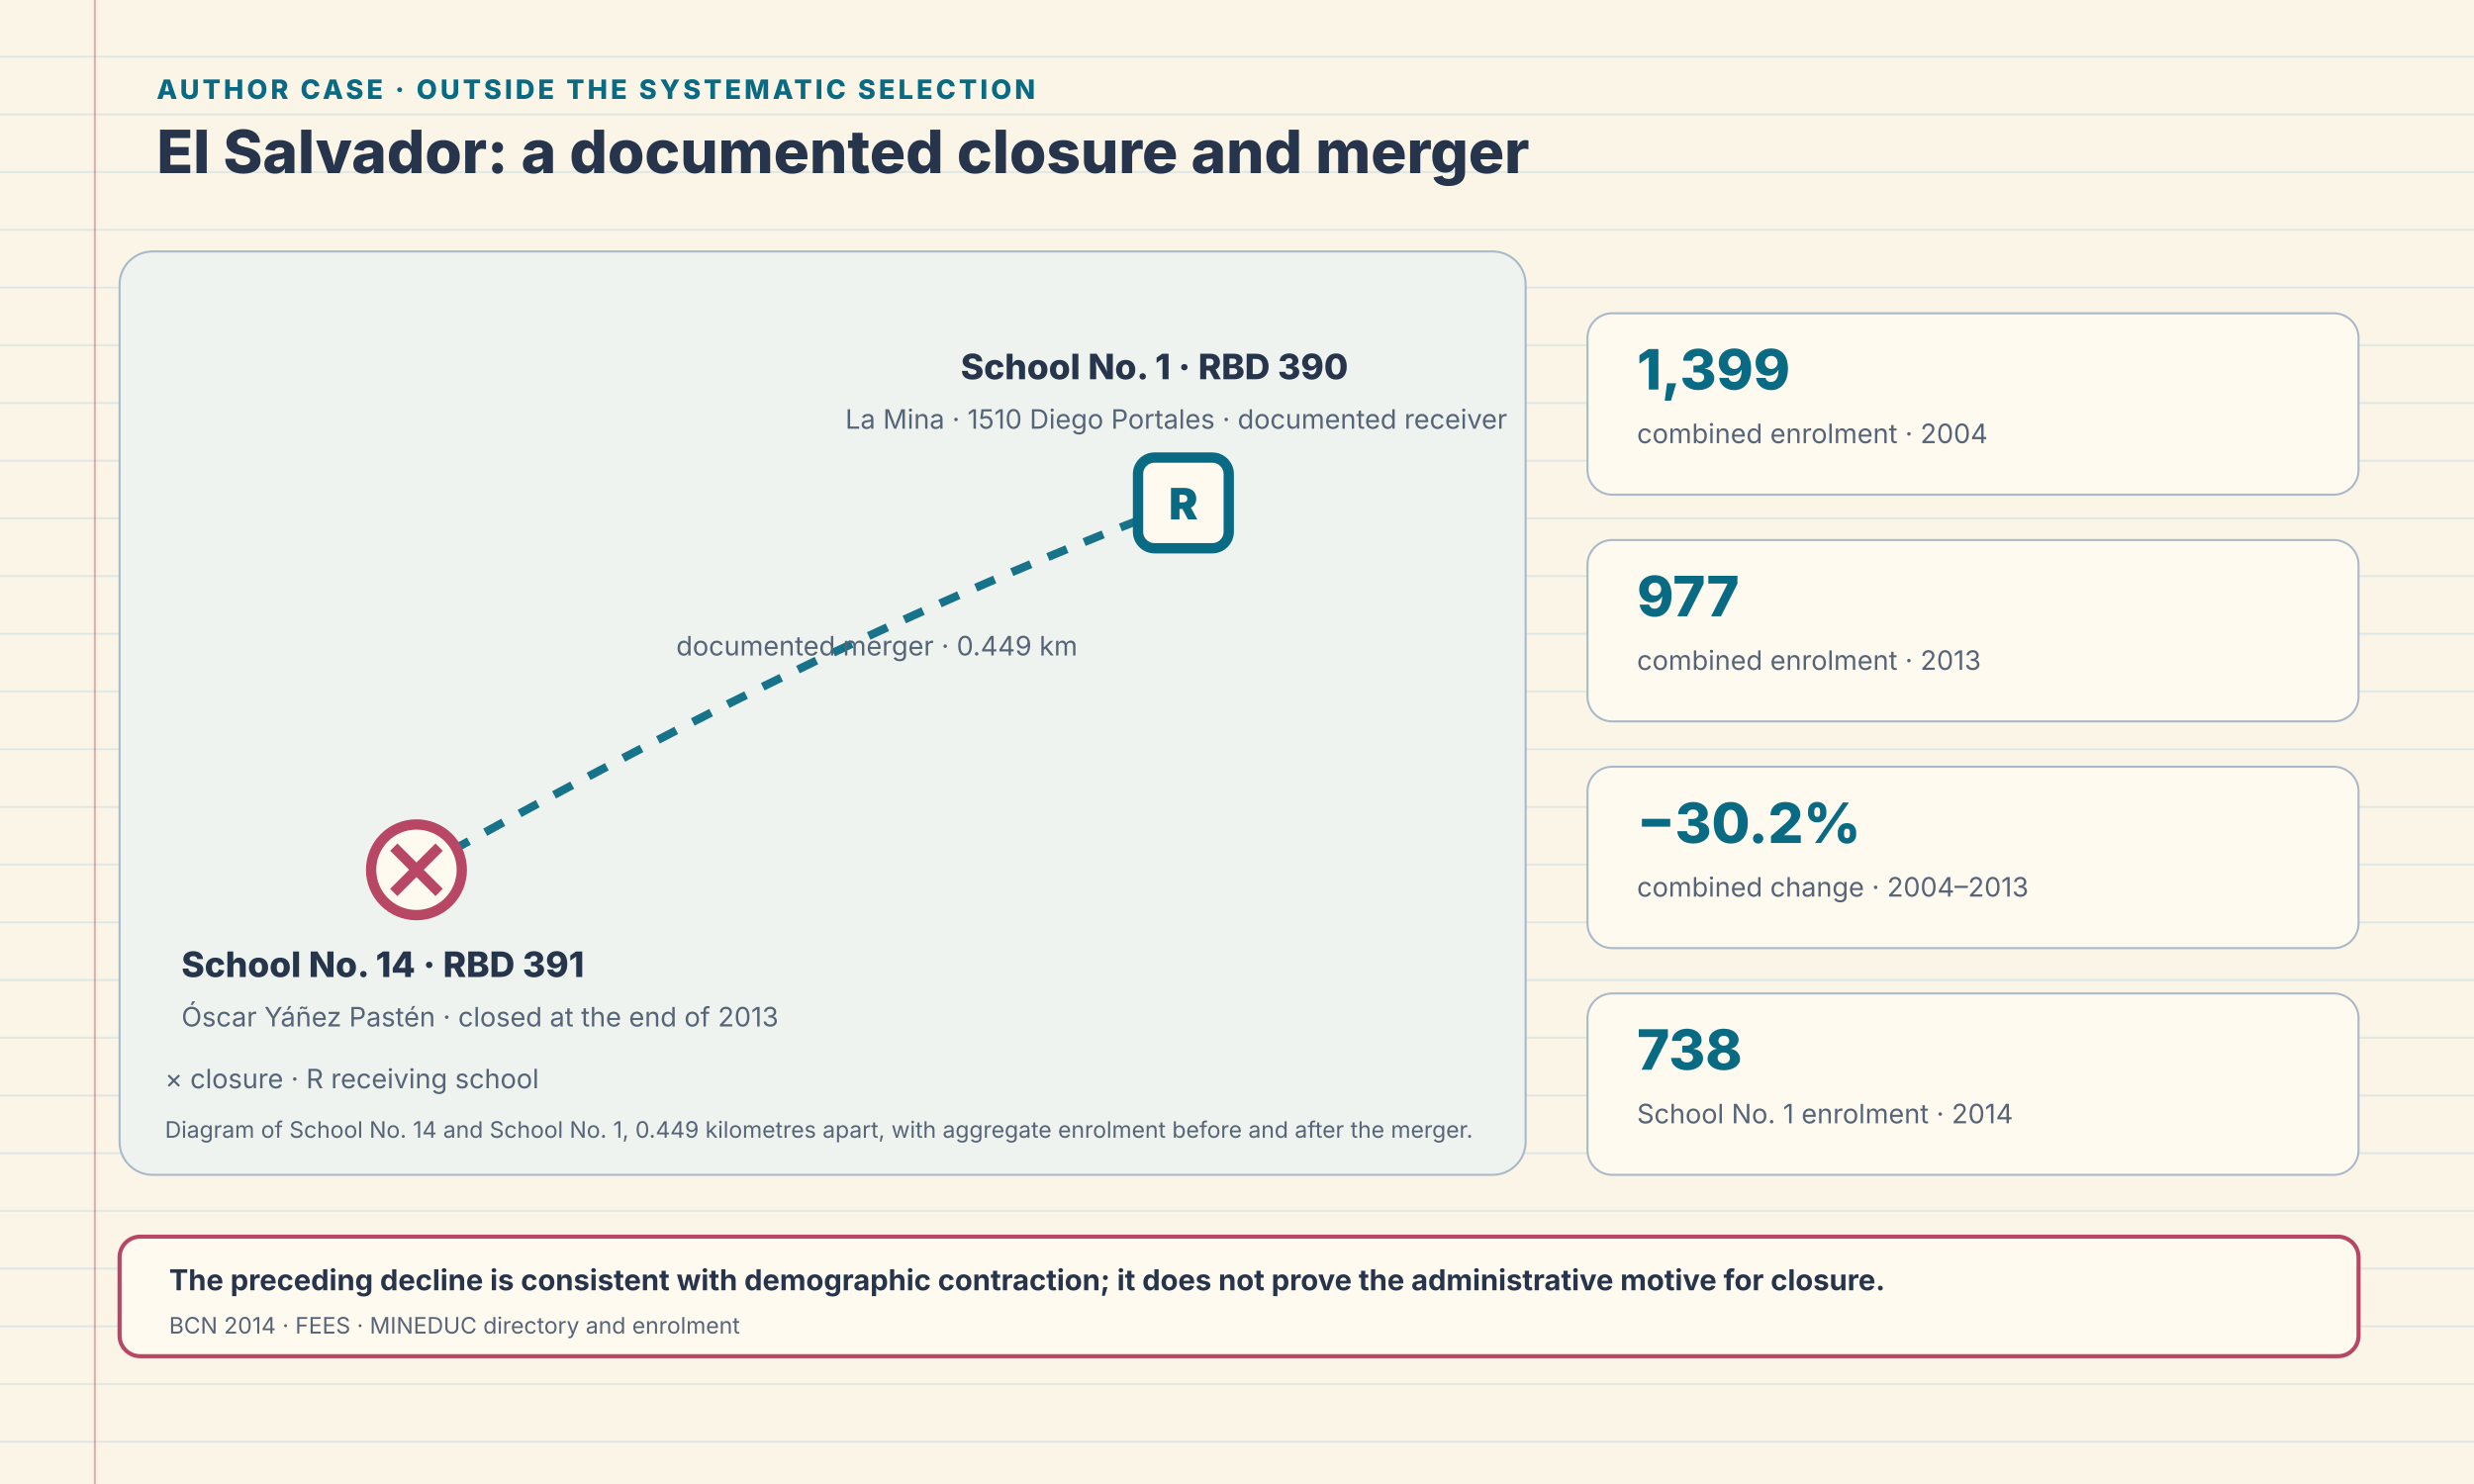
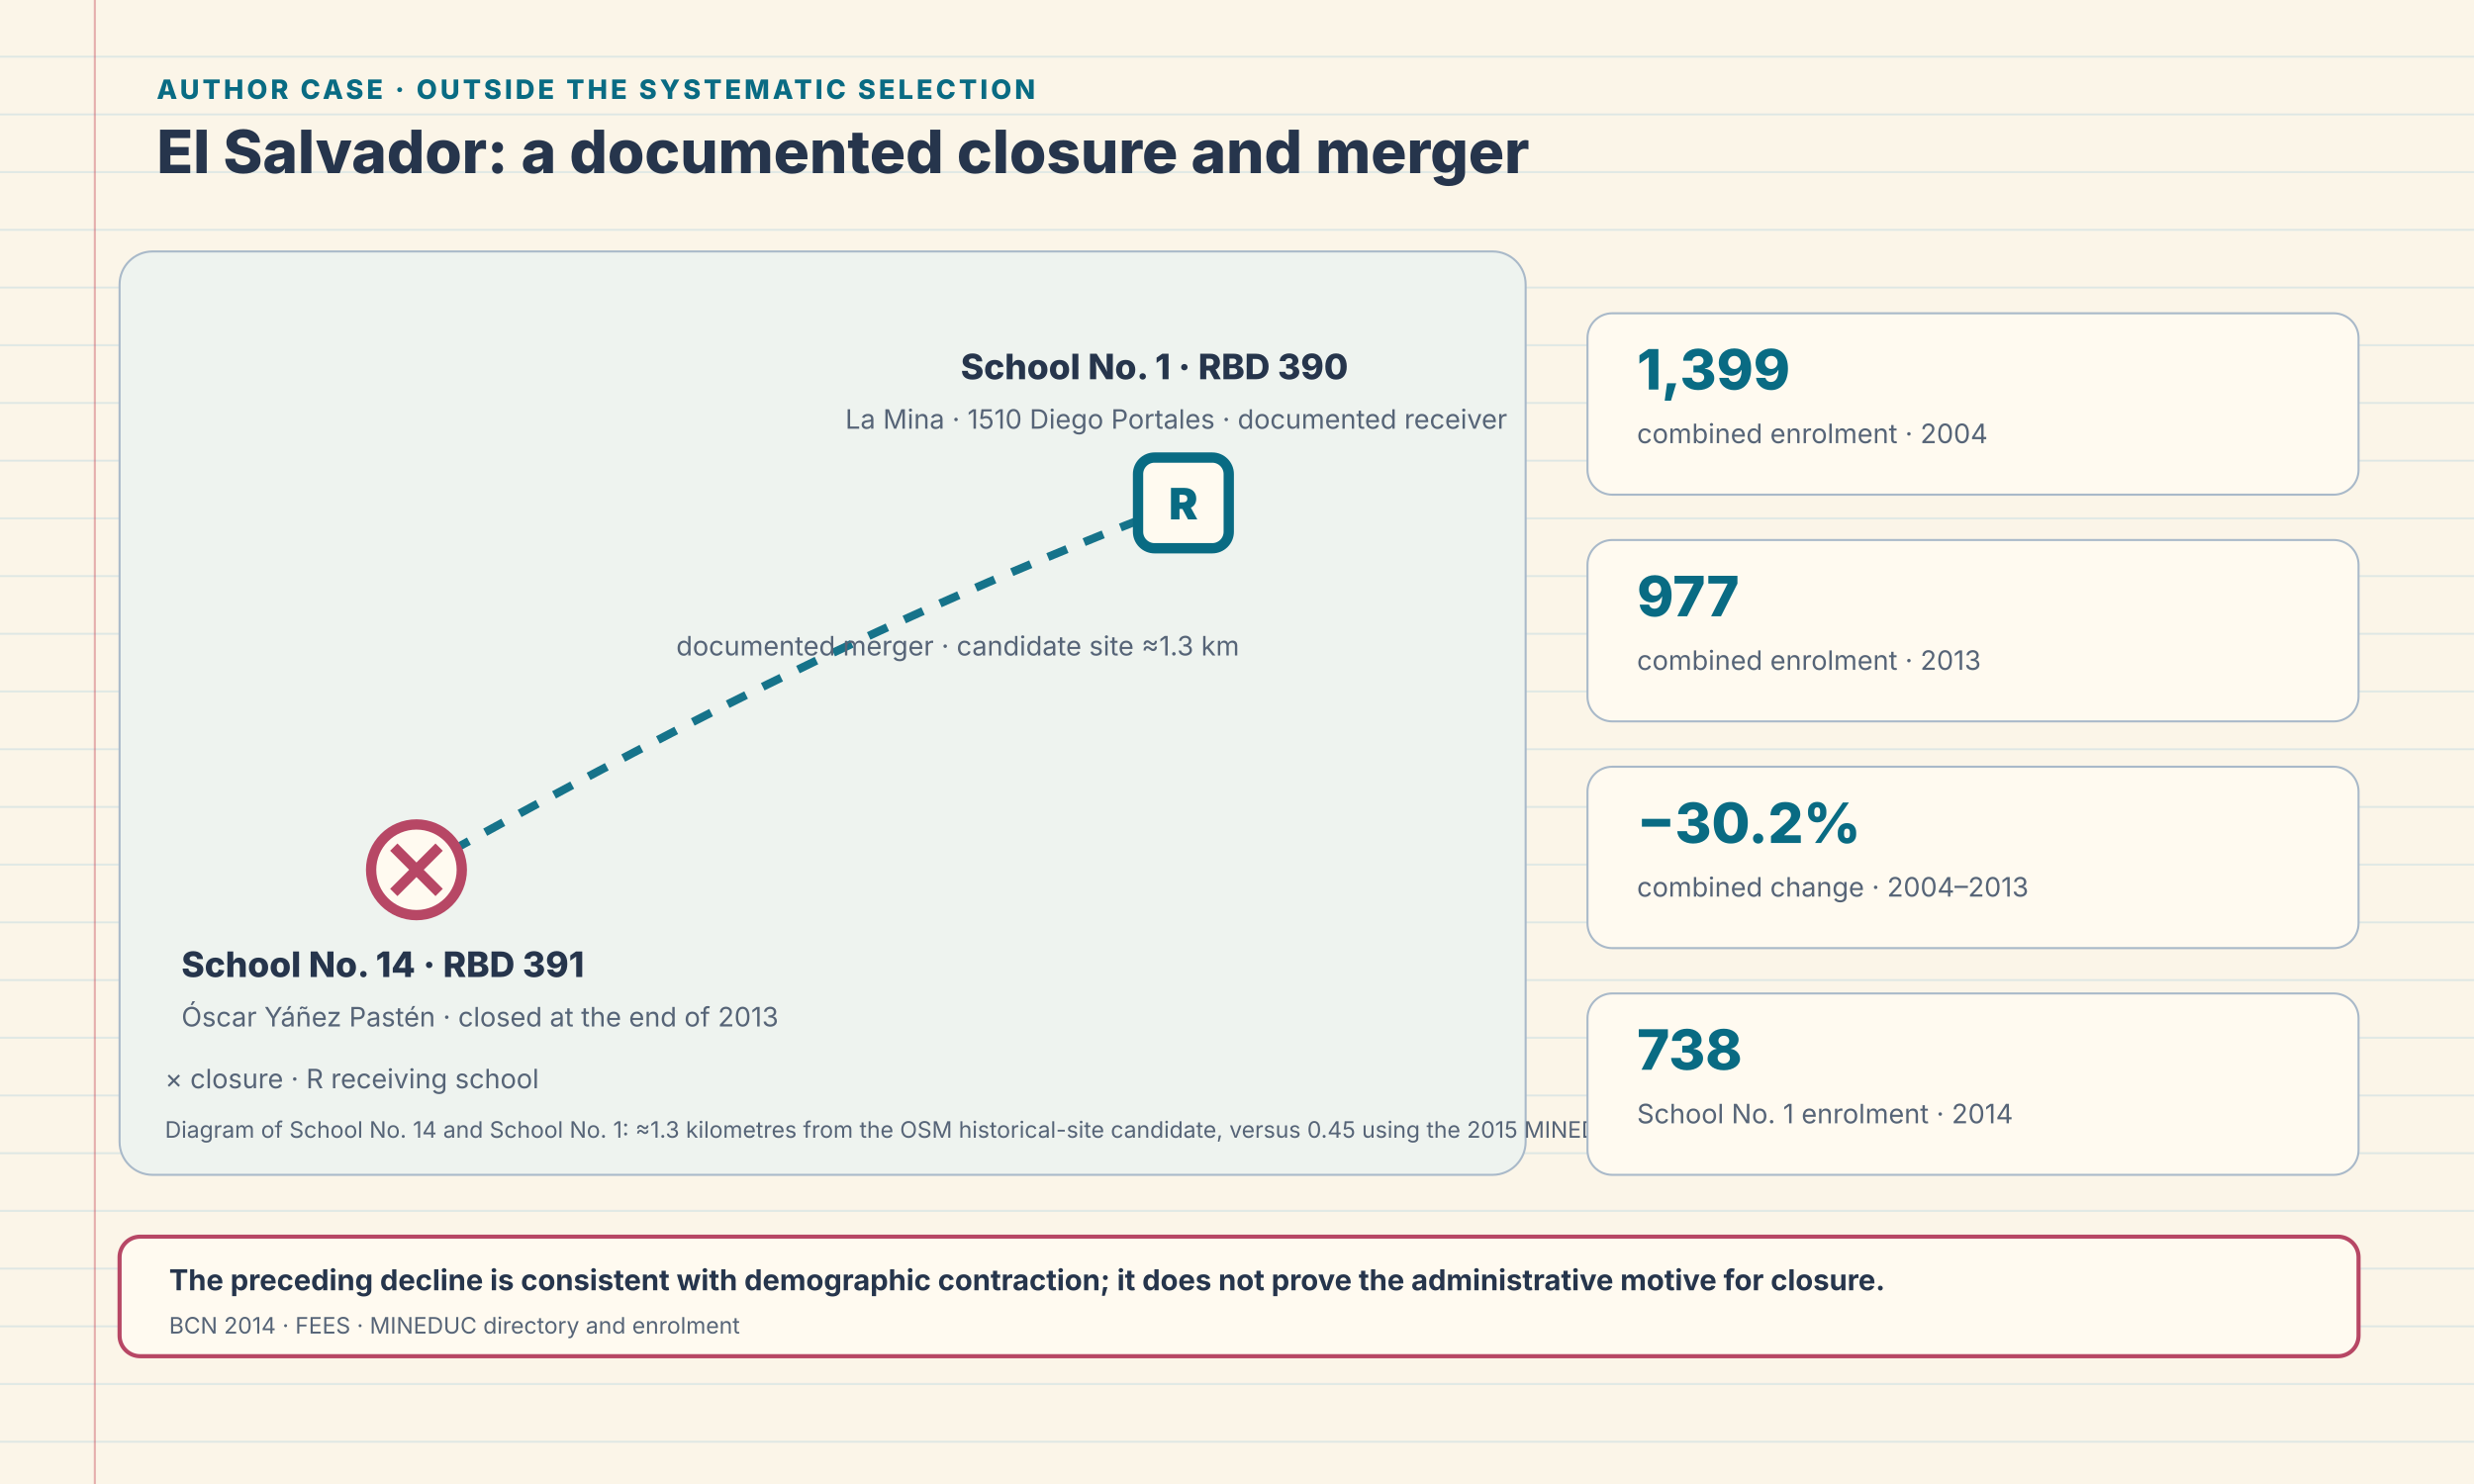
<svg xmlns="http://www.w3.org/2000/svg" width="1200" height="720" viewBox="0 0 1200 720" role="img" aria-labelledby="el-salvador-en-title el-salvador-en-desc">
  <defs>
    <pattern id="rules-en" width="28" height="28" patternUnits="userSpaceOnUse">
      <path d="M0 27.5H28" stroke="#94c5df" stroke-opacity=".25" />
    </pattern>
    <style>
      text { font-family: "Fira Sans", "Inter", "Aptos", sans-serif; fill: #26354c; }
      .eyebrow { font-size: 13px; font-weight: 800; letter-spacing: 1.5px; fill: #096b83; }
      .title { font-size: 29px; font-weight: 800; }
      .school { font-size: 17px; font-weight: 800; }
      .detail { font-size: 13px; fill: #566477; }
      .metric { font-size: 27px; font-weight: 800; fill: #096b83; }
      .label { font-size: 13px; fill: #566477; }
      .note { font-size: 14px; font-weight: 650; }
      .source { font-size: 11px; fill: #566477; }
      .receiver-marker { font-size: 21px; font-weight: 850; fill: #096b83; }
    </style>
  </defs>
  <rect width="1200" height="720" fill="#fbf5e8" />
  <rect width="1200" height="720" fill="url(#rules-en)" />
  <line x1="46" y1="0" x2="46" y2="720" stroke="#c74e5c" stroke-opacity=".42" />
  <text x="76" y="48" class="eyebrow">AUTHOR CASE · OUTSIDE THE SYSTEMATIC SELECTION</text>
  <text x="76" y="84" class="title">El Salvador: a documented closure and merger</text>
  <rect x="58" y="122" width="682" height="448" rx="16" fill="#eef3ef" stroke="#a9b9c9" />
  <path d="M202 422 C315 360 420 303 574 244" fill="none" stroke="#16738a" stroke-width="4" stroke-dasharray="10 9" />
-   <text x="328" y="318" class="detail">documented merger · 0.449 km</text>
+   <text x="328" y="318" class="detail">documented merger · candidate site ≈1.3 km</text>
  <circle cx="202" cy="422" r="22" fill="#fffaf0" stroke="#b74765" stroke-width="5" />
  <path d="M191 411l22 22M213 411l-22 22" stroke="#b74765" stroke-width="5" />
  <text x="88" y="474" class="school">School No. 14 · RBD 391</text>
  <text x="88" y="498" class="detail">Óscar Yáñez Pastén · closed at the end of 2013</text>
  <rect x="552" y="222" width="44" height="44" rx="8" fill="#fffaf0" stroke="#096b83" stroke-width="5" />
  <text x="574" y="252" text-anchor="middle" class="receiver-marker">R</text>
  <text x="466" y="184" class="school">School No. 1 · RBD 390</text>
  <text x="410" y="208" class="detail">La Mina · 1510 Diego Portales · documented receiver</text>
  <text x="80" y="528" class="detail">× closure · R receiving school</text>
-   <text x="80" y="552" class="source">Diagram of School No. 14 and School No. 1, 0.449 kilometres apart, with aggregate enrolment before and after the merger.</text>
+   <text x="80" y="552" class="source">Diagram of School No. 14 and School No. 1: ≈1.3 kilometres from the OSM historical-site candidate, versus 0.45 using the 2015 MINEDUC point.</text>
  <g>
    <rect x="770" y="152" width="374" height="88" rx="12" fill="#fffaf0" stroke="#a9b9c9" />
    <text x="794" y="189" class="metric">1,399</text>
    <text x="794" y="215" class="label">combined enrolment · 2004</text>
  </g>
  <g>
    <rect x="770" y="262" width="374" height="88" rx="12" fill="#fffaf0" stroke="#a9b9c9" />
    <text x="794" y="299" class="metric">977</text>
    <text x="794" y="325" class="label">combined enrolment · 2013</text>
  </g>
  <g>
    <rect x="770" y="372" width="374" height="88" rx="12" fill="#fffaf0" stroke="#a9b9c9" />
    <text x="794" y="409" class="metric">−30.2%</text>
    <text x="794" y="435" class="label">combined change · 2004–2013</text>
  </g>
  <g>
    <rect x="770" y="482" width="374" height="88" rx="12" fill="#fffaf0" stroke="#a9b9c9" />
    <text x="794" y="519" class="metric">738</text>
    <text x="794" y="545" class="label">School No. 1 enrolment · 2014</text>
  </g>
  <rect x="58" y="600" width="1086" height="58" rx="10" fill="#fffaf0" stroke="#b74765" stroke-width="2" />
  <text x="82" y="626" class="note">The preceding decline is consistent with demographic contraction; it does not prove the administrative motive for closure.</text>
  <text x="82" y="647" class="source">BCN 2014 · FEES · MINEDUC directory and enrolment</text>
</svg>
